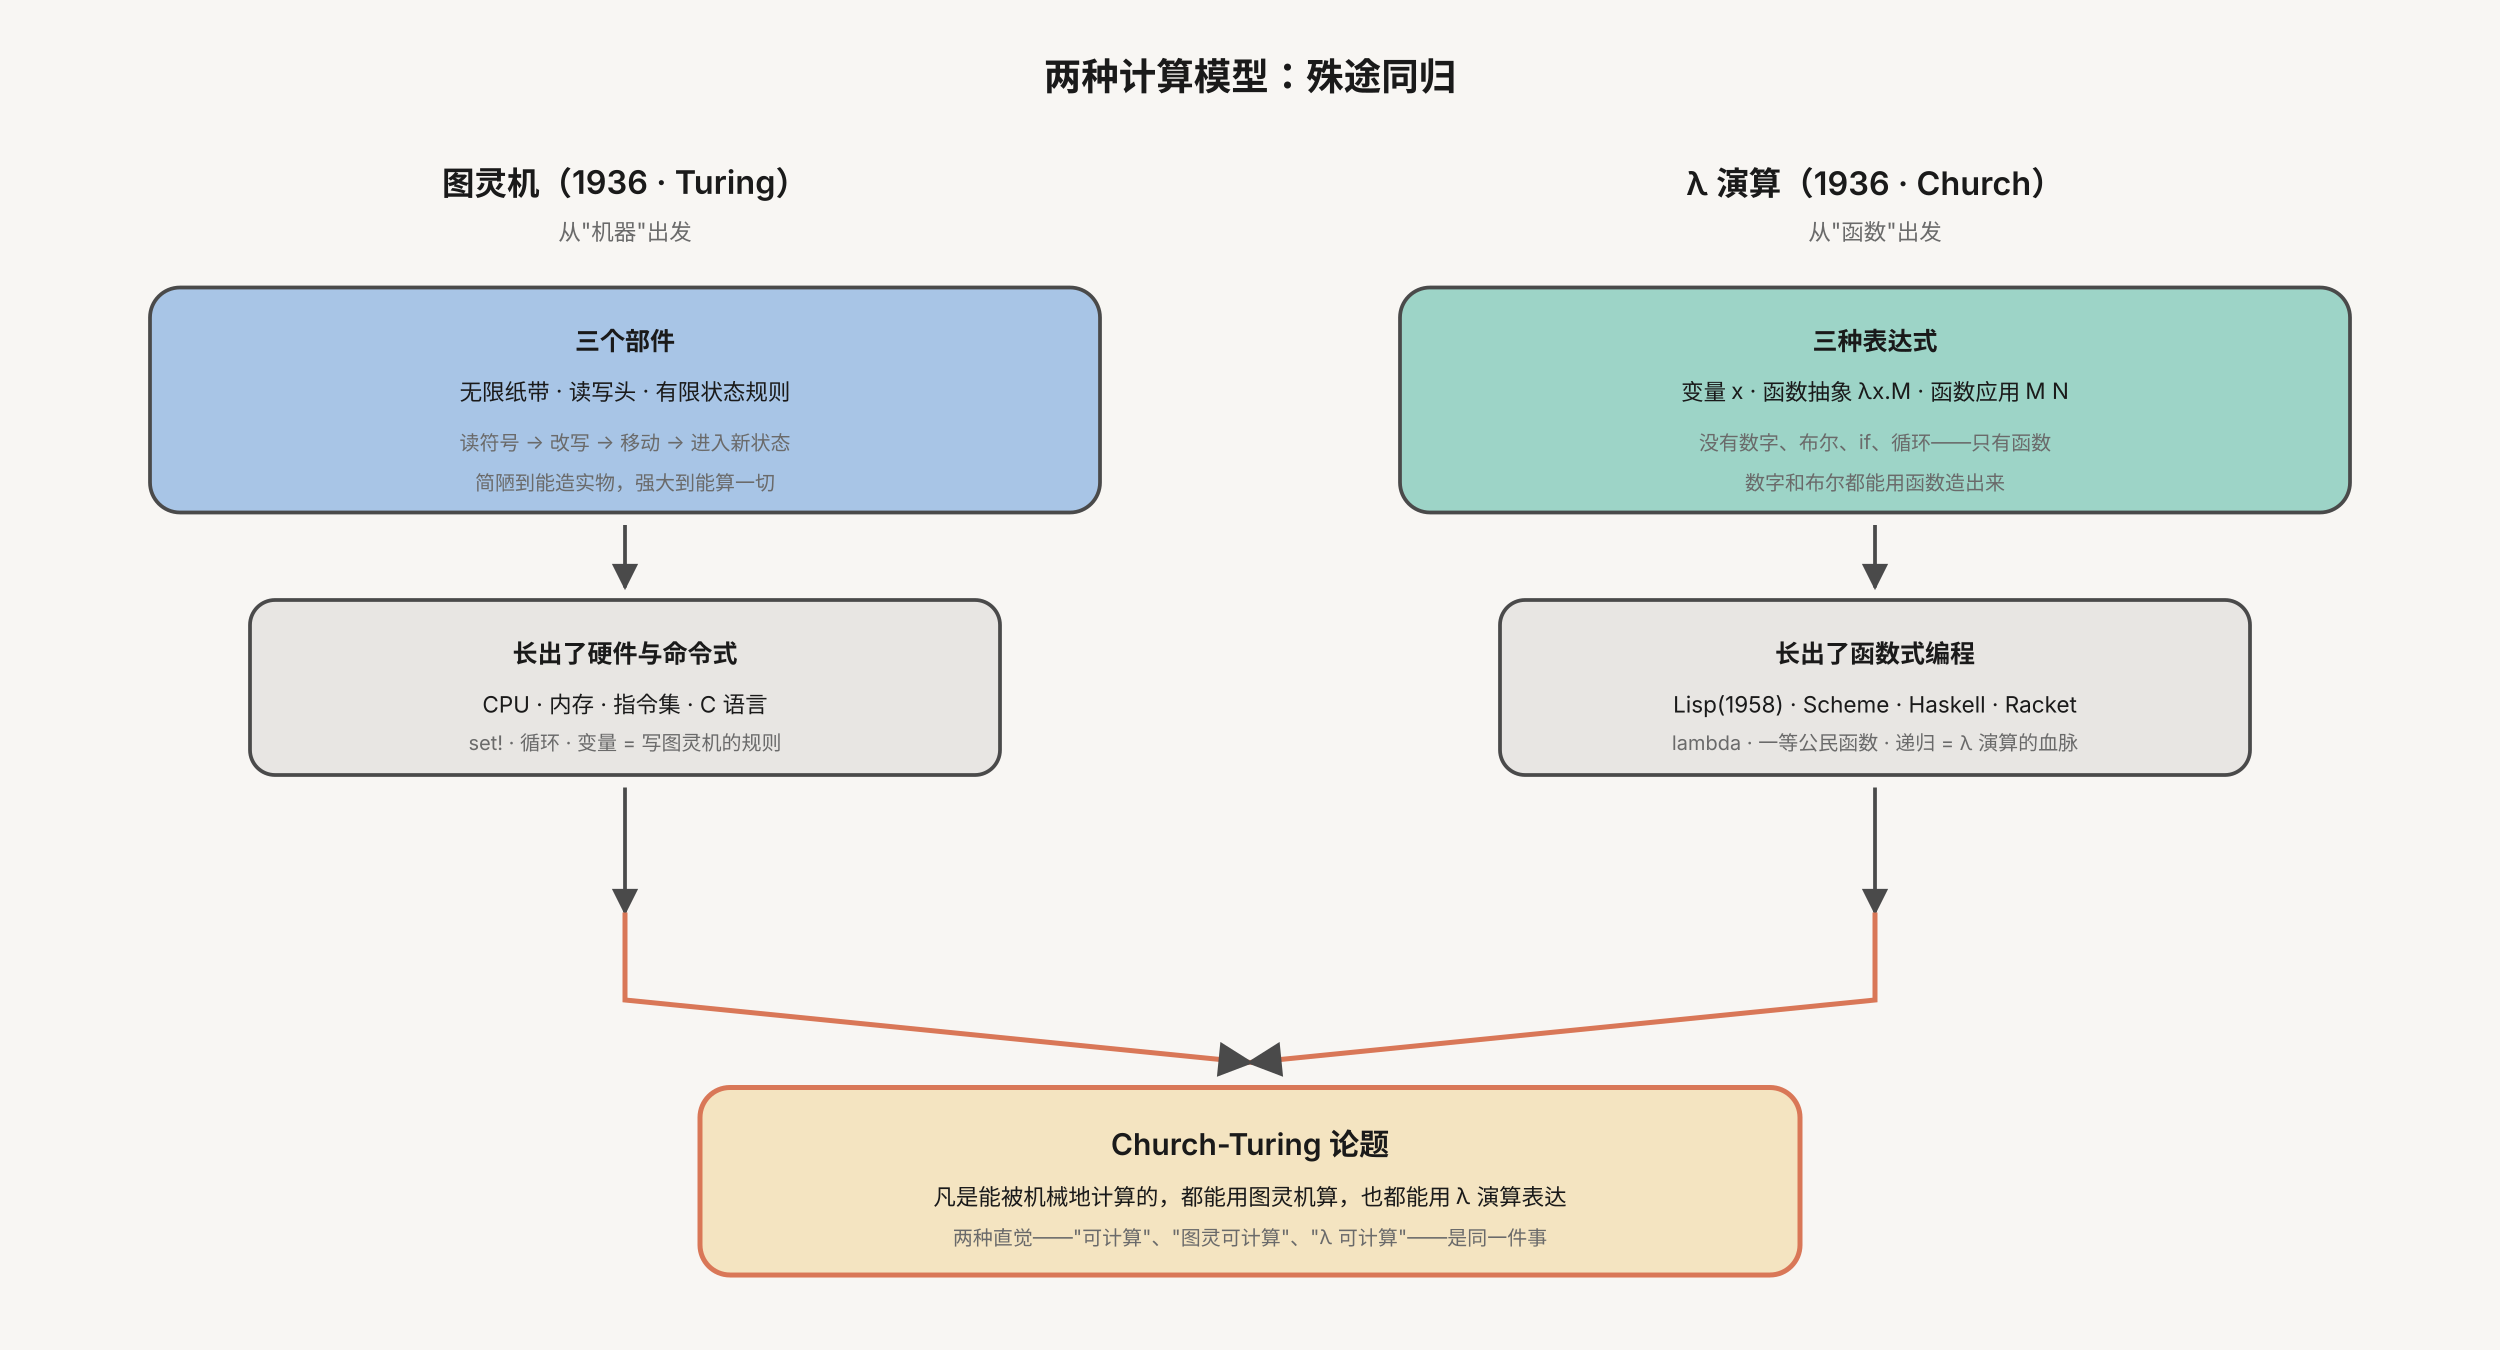
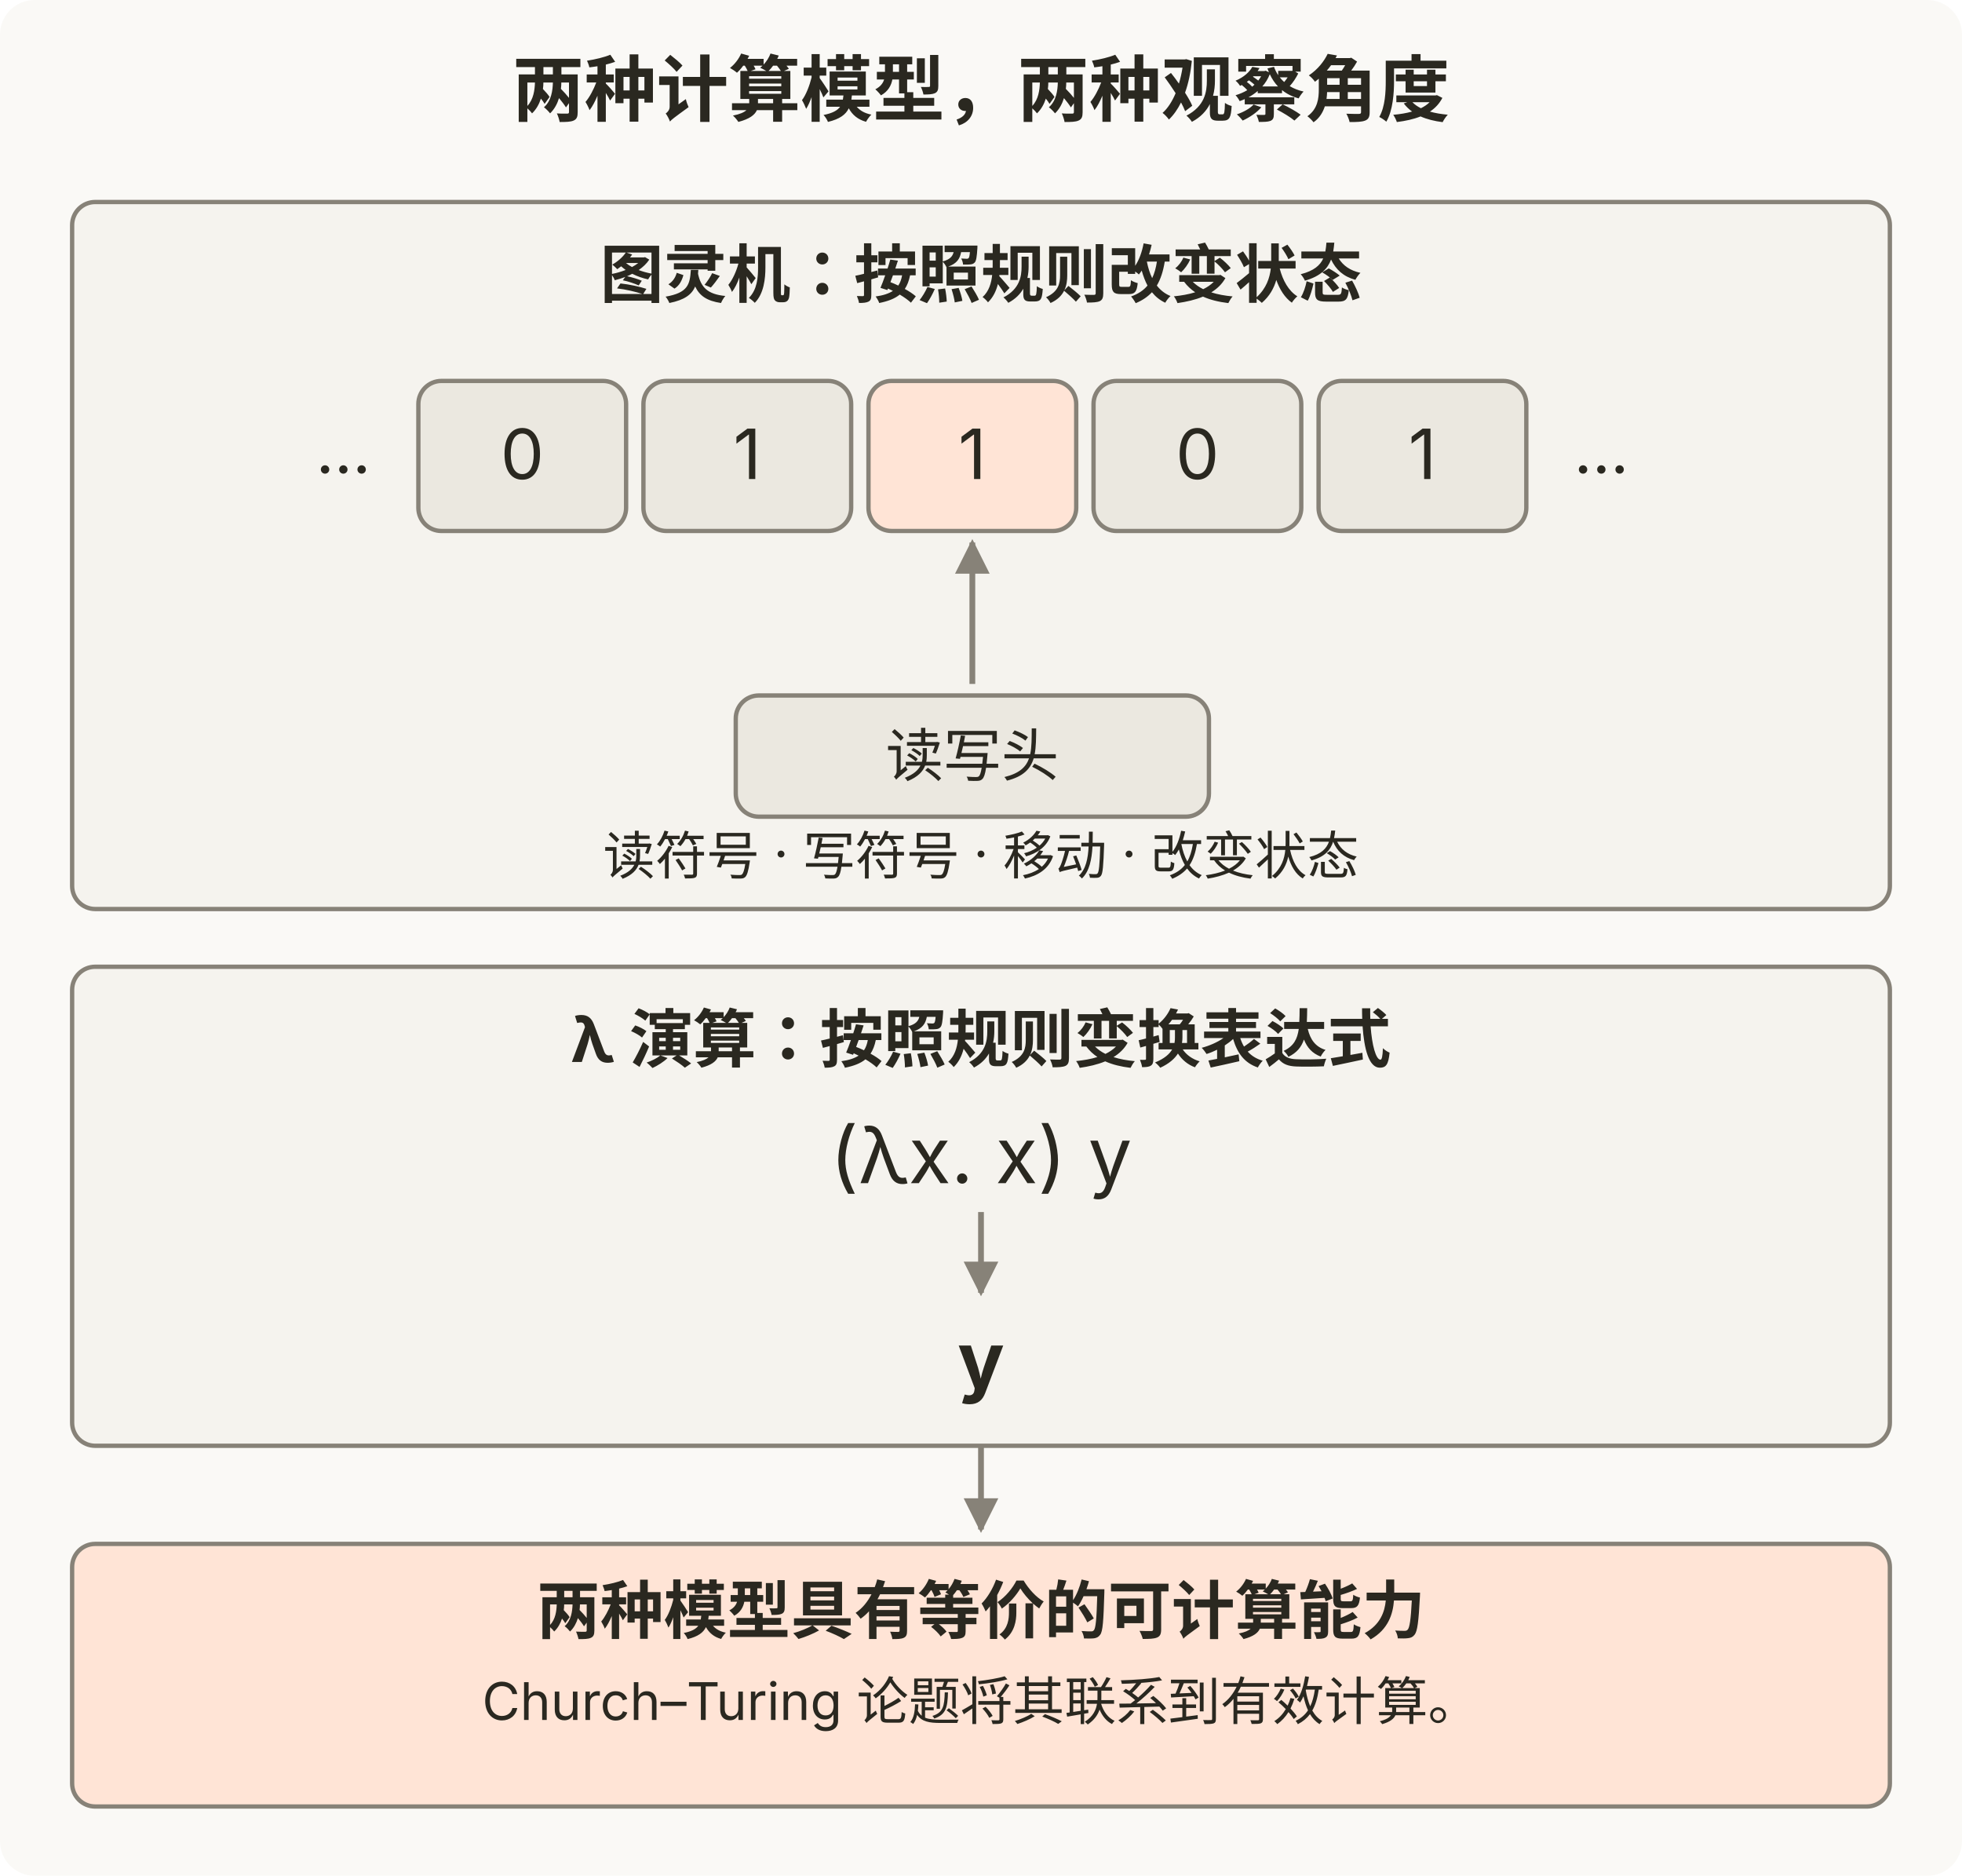
- <svg xmlns="http://www.w3.org/2000/svg" viewBox="0 0 1000 540" font-family="&quot;PingFang SC&quot;, &quot;Microsoft YaHei&quot;, -apple-system, BlinkMacSystemFont, &quot;Segoe UI&quot;, sans-serif">
+ <svg xmlns="http://www.w3.org/2000/svg" viewBox="0 0 680 650" role="img" aria-labelledby="t d">
  <defs>
-     <marker id="arrow" viewBox="0 0 10 10" refX="9" refY="5" markerWidth="7" markerHeight="7" orient="auto-start-reverse">
-       <path d="M 0 0 L 10 5 L 0 10 z" fill="#4a4a4a" />
+     <marker id="a" viewBox="0 0 10 10" refX="9" refY="5" markerWidth="6" markerHeight="6" orient="auto">
+       <path d="M0 0L10 5L0 10Z" fill="#878278" />
    </marker>
  </defs>
-   <rect width="1000" height="540" fill="#f8f6f3" />
-   <text x="500" y="36" text-anchor="middle" font-size="15" font-weight="600" fill="#1a1a1a">两种计算模型：殊途同归</text>
-   <text x="250" y="78" text-anchor="middle" font-size="13" font-weight="600" fill="#1a1a1a">图灵机（1936 · Turing）</text>
-   <text x="250" y="96" text-anchor="middle" font-size="9" fill="#6a6a6a">从"机器"出发</text>
-   <rect x="60" y="115" width="380" height="90" rx="12" fill="#a8c5e6" stroke="#4a4a4a" stroke-width="1.5" />
-   <text x="250" y="140" text-anchor="middle" font-size="10" font-weight="600" fill="#1a1a1a">三个部件</text>
-   <text x="250" y="160" text-anchor="middle" font-size="9" fill="#1a1a1a">无限纸带 · 读写头 · 有限状态规则</text>
-   <text x="250" y="180" text-anchor="middle" font-size="8" fill="#6a6a6a">读符号 → 改写 → 移动 → 进入新状态</text>
-   <text x="250" y="196" text-anchor="middle" font-size="8" fill="#6a6a6a">简陋到能造实物，强大到能算一切</text>
-   <line x1="250" y1="210" x2="250" y2="235" stroke="#4a4a4a" stroke-width="1.5" marker-end="url(#arrow)" />
-   <rect x="100" y="240" width="300" height="70" rx="10" fill="#e8e6e3" stroke="#4a4a4a" stroke-width="1.5" />
-   <text x="250" y="265" text-anchor="middle" font-size="10" font-weight="600" fill="#1a1a1a">长出了硬件与命令式</text>
-   <text x="250" y="285" text-anchor="middle" font-size="9" fill="#1a1a1a">CPU · 内存 · 指令集 · C 语言</text>
-   <text x="250" y="300" text-anchor="middle" font-size="8" fill="#6a6a6a">set! · 循环 · 变量 = 写图灵机的规则</text>
-   <line x1="250" y1="315" x2="250" y2="365" stroke="#4a4a4a" stroke-width="1.5" marker-end="url(#arrow)" />
-   <text x="750" y="78" text-anchor="middle" font-size="13" font-weight="600" fill="#1a1a1a">λ 演算（1936 · Church）</text>
-   <text x="750" y="96" text-anchor="middle" font-size="9" fill="#6a6a6a">从"函数"出发</text>
-   <rect x="560" y="115" width="380" height="90" rx="12" fill="#9dd4c7" stroke="#4a4a4a" stroke-width="1.5" />
-   <text x="750" y="140" text-anchor="middle" font-size="10" font-weight="600" fill="#1a1a1a">三种表达式</text>
-   <text x="750" y="160" text-anchor="middle" font-size="9" fill="#1a1a1a">变量 x · 函数抽象 λx.M · 函数应用 M N</text>
-   <text x="750" y="180" text-anchor="middle" font-size="8" fill="#6a6a6a">没有数字、布尔、if、循环——只有函数</text>
-   <text x="750" y="196" text-anchor="middle" font-size="8" fill="#6a6a6a">数字和布尔都能用函数造出来</text>
-   <line x1="750" y1="210" x2="750" y2="235" stroke="#4a4a4a" stroke-width="1.5" marker-end="url(#arrow)" />
-   <rect x="600" y="240" width="300" height="70" rx="10" fill="#e8e6e3" stroke="#4a4a4a" stroke-width="1.5" />
-   <text x="750" y="265" text-anchor="middle" font-size="10" font-weight="600" fill="#1a1a1a">长出了函数式编程</text>
-   <text x="750" y="285" text-anchor="middle" font-size="9" fill="#1a1a1a">Lisp(1958) · Scheme · Haskell · Racket</text>
-   <text x="750" y="300" text-anchor="middle" font-size="8" fill="#6a6a6a">lambda · 一等公民函数 · 递归 = λ 演算的血脉</text>
-   <line x1="750" y1="315" x2="750" y2="365" stroke="#4a4a4a" stroke-width="1.5" marker-end="url(#arrow)" />
-   <path d="M 250 365 L 250 400 L 500 425" fill="none" stroke="#d97757" stroke-width="2" marker-end="url(#arrow)" />
-   <path d="M 750 365 L 750 400 L 500 425" fill="none" stroke="#d97757" stroke-width="2" marker-end="url(#arrow)" />
-   <rect x="280" y="435" width="440" height="75" rx="12" fill="#f4e4c1" stroke="#d97757" stroke-width="2" />
-   <text x="500" y="462" text-anchor="middle" font-size="12" font-weight="600" fill="#1a1a1a">Church-Turing 论题</text>
-   <text x="500" y="482" text-anchor="middle" font-size="9" fill="#1a1a1a">凡是能被机械地计算的，都能用图灵机算，也都能用 λ 演算表达</text>
-   <text x="500" y="498" text-anchor="middle" font-size="8" fill="#6a6a6a">两种直觉——"可计算"、"图灵可计算"、"λ 可计算"——是同一件事</text>
+   <rect width="680" height="650" rx="12" fill="#FAF9F6" />
+   <g font-family="Inter, PingFang SC, Microsoft YaHei, system-ui, sans-serif" fill="#2A2820">
+     <text x="340" y="40" text-anchor="middle" font-size="25" font-weight="bold">两种计算模型，两种观察角度</text>
+     <rect x="25" y="70" width="630" height="245" rx="8" fill="#F5F3EE" stroke="#878278" stroke-width="1.5" />
+     <text x="340" y="103" text-anchor="middle" font-size="22" font-weight="bold">图灵机：按照规则改变状态</text>
+     <rect x="145" y="132" width="72" height="52" rx="8" fill="#EBE8E0" stroke="#878278" stroke-width="1.5" />
+     <text x="181" y="166" text-anchor="middle" font-size="24">0</text>
+     <rect x="223" y="132" width="72" height="52" rx="8" fill="#EBE8E0" stroke="#878278" stroke-width="1.5" />
+     <text x="259" y="166" text-anchor="middle" font-size="24">1</text>
+     <rect x="301" y="132" width="72" height="52" rx="8" fill="#FFE4D6" stroke="#878278" stroke-width="1.5" />
+     <text x="337" y="166" text-anchor="middle" font-size="24">1</text>
+     <rect x="379" y="132" width="72" height="52" rx="8" fill="#EBE8E0" stroke="#878278" stroke-width="1.5" />
+     <text x="415" y="166" text-anchor="middle" font-size="24">0</text>
+     <rect x="457" y="132" width="72" height="52" rx="8" fill="#EBE8E0" stroke="#878278" stroke-width="1.5" />
+     <text x="493" y="166" text-anchor="middle" font-size="24">1</text>
+     <text x="119" y="164" text-anchor="middle" font-size="22">…</text>
+     <text x="555" y="164" text-anchor="middle" font-size="22">…</text>
+     <path d="M337 237V188" fill="none" stroke="#878278" stroke-width="2" marker-end="url(#a)" />
+     <rect x="255" y="241" width="164" height="42" rx="8" fill="#EBE8E0" stroke="#878278" stroke-width="1.5" />
+     <text x="337" y="269" text-anchor="middle" font-size="20">读写头</text>
+     <text x="340" y="303" text-anchor="middle" font-size="18">读符号 · 写符号 · 移动 · 改变状态</text>
+     <rect x="25" y="335" width="630" height="166" rx="8" fill="#F5F3EE" stroke="#878278" stroke-width="1.5" />
+     <text x="340" y="368" text-anchor="middle" font-size="22" font-weight="bold">λ 演算：按照规则变换表达式</text>
+     <text x="340" y="410" text-anchor="middle" font-size="27">(λx. x) y</text>
+     <path d="M340 420V448" fill="none" stroke="#878278" stroke-width="2" marker-end="url(#a)" />
+     <text x="340" y="481" text-anchor="middle" font-size="27" font-weight="bold">y</text>
+     <path d="M340 501V530" fill="none" stroke="#878278" stroke-width="2" marker-end="url(#a)" />
+     <rect x="25" y="535" width="630" height="91" rx="8" fill="#FFE4D6" stroke="#878278" stroke-width="1.5" />
+     <text x="340" y="566" text-anchor="middle" font-size="22" font-weight="bold">两种模型具有等价的可计算能力</text>
+     <text x="340" y="596" text-anchor="middle" font-size="18">Church–Turing 论题将其联系到有效计算。</text>
+   </g>
</svg>
